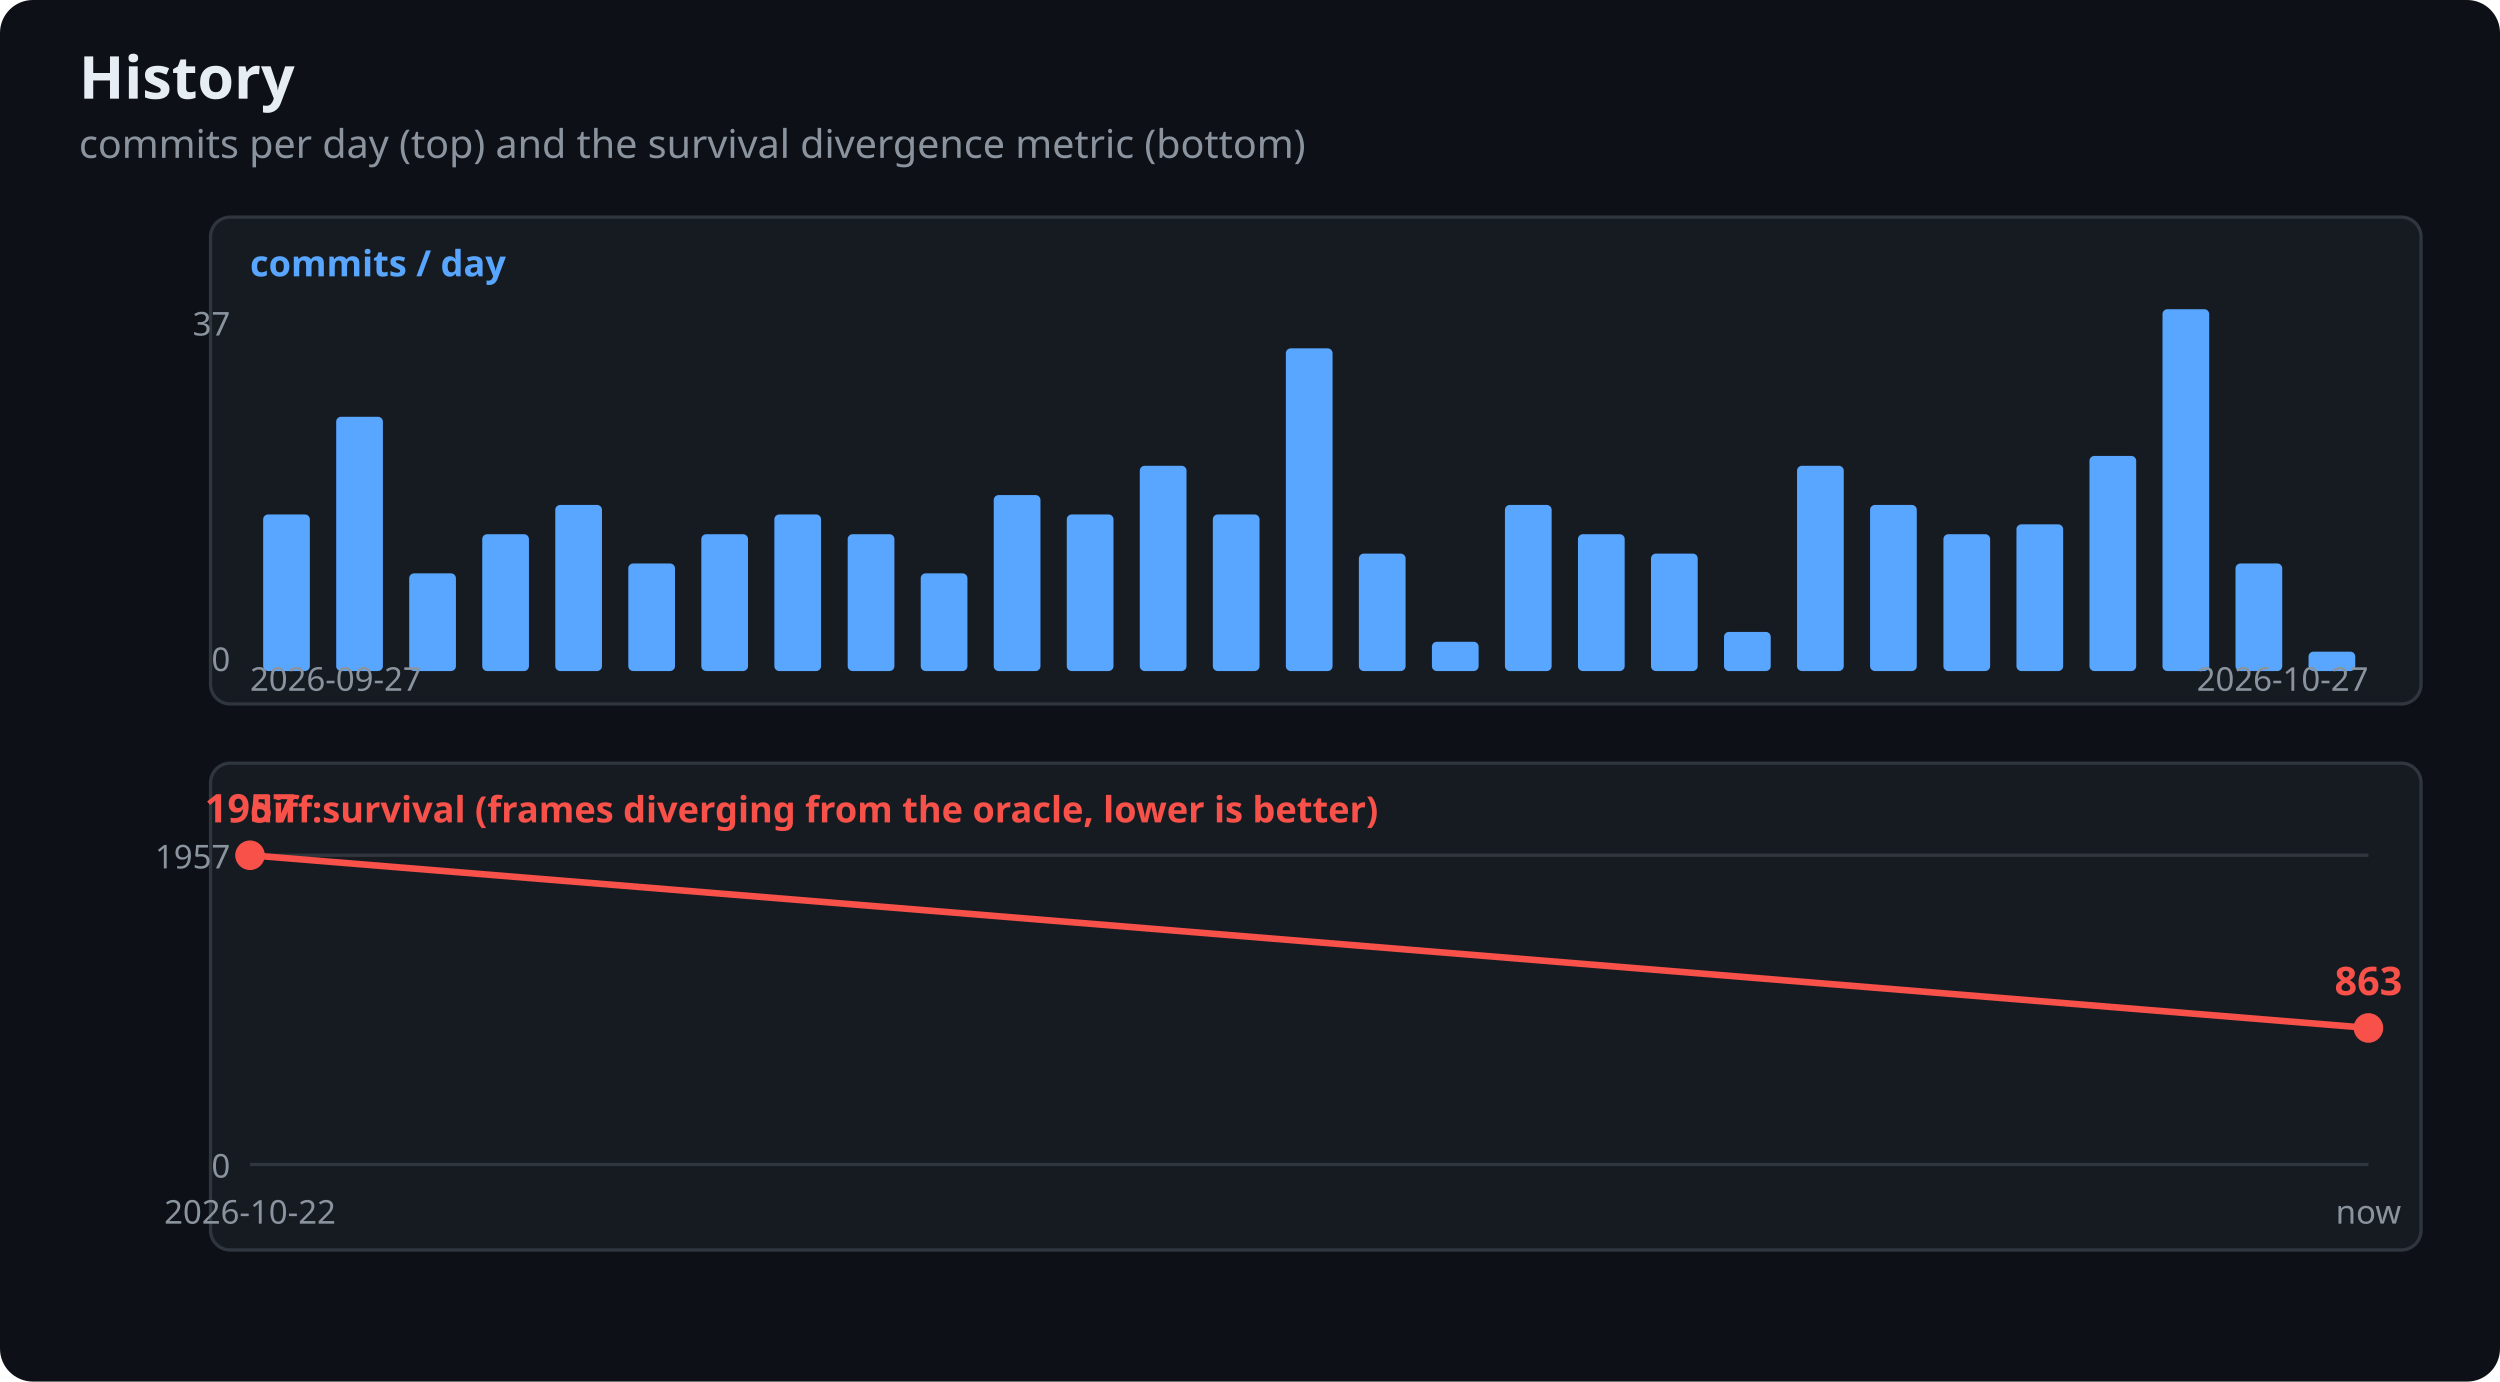
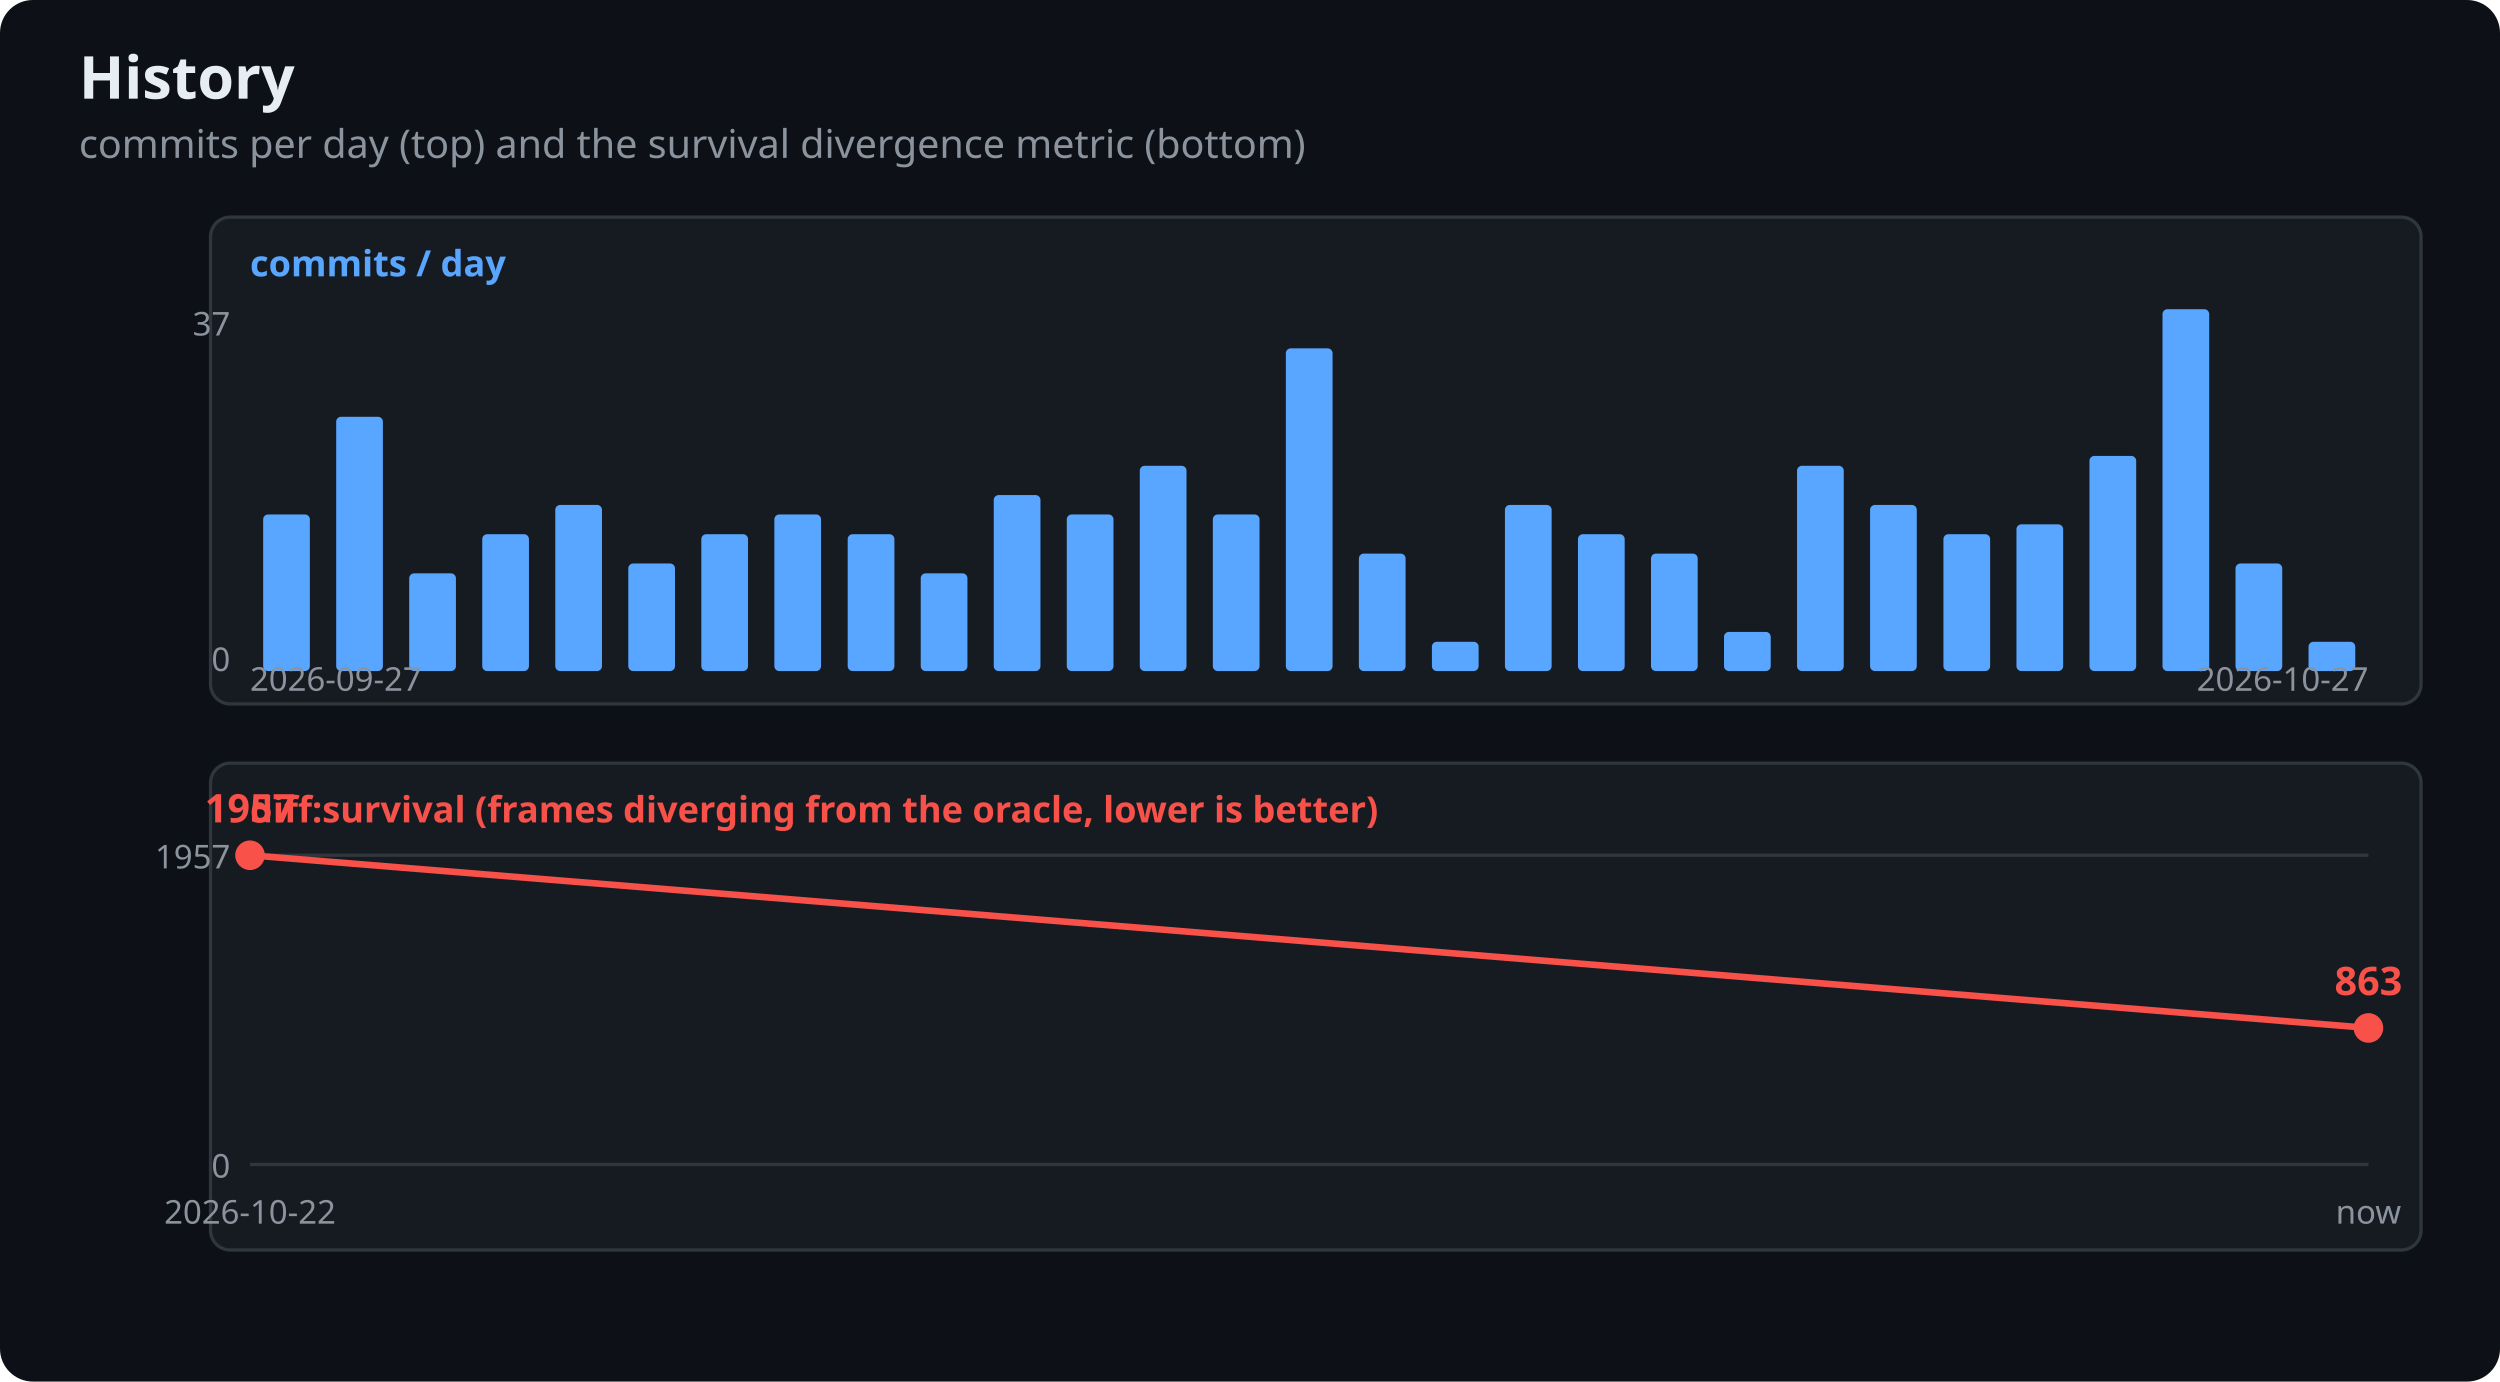
<svg xmlns="http://www.w3.org/2000/svg" width="760" height="420" viewBox="0 0 760 420" font-family="Segoe UI,Ubuntu,sans-serif">
  <rect width="760" height="420" rx="10" fill="#0d1117" />
  <text x="24" y="30" fill="#e6edf3" font-size="18" font-weight="600">History</text>
  <text x="24" y="48" fill="#8b949e" font-size="12">commits per day (top) and the survival divergence metric (bottom)</text>
  <rect x="64" y="66" width="672" height="148" fill="#161b22" stroke="#30363d" rx="6" />
  <text x="76" y="84" fill="#58a6ff" font-size="11" font-weight="600">commits / day</text>
  <rect x="80.0" y="156.4" width="14.2" height="47.6" fill="#58a6ff" rx="1.5" />
  <rect x="102.2" y="126.7" width="14.2" height="77.3" fill="#58a6ff" rx="1.5" />
  <rect x="124.4" y="174.3" width="14.2" height="29.7" fill="#58a6ff" rx="1.5" />
  <rect x="146.6" y="162.4" width="14.2" height="41.6" fill="#58a6ff" rx="1.5" />
  <rect x="168.8" y="153.5" width="14.2" height="50.5" fill="#58a6ff" rx="1.5" />
  <rect x="191.0" y="171.3" width="14.2" height="32.7" fill="#58a6ff" rx="1.5" />
  <rect x="213.2" y="162.4" width="14.2" height="41.6" fill="#58a6ff" rx="1.5" />
  <rect x="235.4" y="156.4" width="14.2" height="47.6" fill="#58a6ff" rx="1.5" />
  <rect x="257.7" y="162.4" width="14.2" height="41.6" fill="#58a6ff" rx="1.5" />
  <rect x="279.9" y="174.3" width="14.2" height="29.7" fill="#58a6ff" rx="1.5" />
  <rect x="302.1" y="150.5" width="14.2" height="53.5" fill="#58a6ff" rx="1.5" />
  <rect x="324.3" y="156.4" width="14.2" height="47.6" fill="#58a6ff" rx="1.5" />
  <rect x="346.5" y="141.6" width="14.2" height="62.4" fill="#58a6ff" rx="1.5" />
  <rect x="368.7" y="156.4" width="14.2" height="47.6" fill="#58a6ff" rx="1.5" />
  <rect x="390.9" y="105.9" width="14.2" height="98.1" fill="#58a6ff" rx="1.5" />
  <rect x="413.1" y="168.3" width="14.2" height="35.7" fill="#58a6ff" rx="1.5" />
  <rect x="435.3" y="195.1" width="14.2" height="8.9" fill="#58a6ff" rx="1.5" />
  <rect x="457.5" y="153.5" width="14.2" height="50.5" fill="#58a6ff" rx="1.5" />
  <rect x="479.7" y="162.4" width="14.2" height="41.6" fill="#58a6ff" rx="1.5" />
  <rect x="501.9" y="168.3" width="14.2" height="35.7" fill="#58a6ff" rx="1.5" />
  <rect x="524.1" y="192.1" width="14.2" height="11.9" fill="#58a6ff" rx="1.5" />
  <rect x="546.3" y="141.6" width="14.2" height="62.4" fill="#58a6ff" rx="1.5" />
  <rect x="568.5" y="153.5" width="14.2" height="50.5" fill="#58a6ff" rx="1.5" />
  <rect x="590.8" y="162.4" width="14.2" height="41.6" fill="#58a6ff" rx="1.5" />
  <rect x="613.0" y="159.4" width="14.2" height="44.6" fill="#58a6ff" rx="1.5" />
  <rect x="635.2" y="138.6" width="14.2" height="65.4" fill="#58a6ff" rx="1.5" />
  <rect x="657.4" y="94.0" width="14.2" height="110.0" fill="#58a6ff" rx="1.5" />
  <rect x="679.6" y="171.3" width="14.2" height="32.7" fill="#58a6ff" rx="1.5" />
-   <rect x="701.8" y="198.1" width="14.2" height="5.9" fill="#58a6ff" rx="1.5" />
+   <rect x="701.8" y="195.1" width="14.2" height="8.9" fill="#58a6ff" rx="1.5" />
  <text x="70" y="102" fill="#8b949e" font-size="10" text-anchor="end">37</text>
  <text x="70" y="204" fill="#8b949e" font-size="10" text-anchor="end">0</text>
  <text x="76" y="210" fill="#8b949e" font-size="10">2026-09-27</text>
  <text x="720" y="210" fill="#8b949e" font-size="10" text-anchor="end">2026-10-27</text>
  <rect x="64" y="232" width="672" height="148" fill="#161b22" stroke="#30363d" rx="6" />
  <text x="76" y="250" fill="#f85149" font-size="11" font-weight="600">diff:survival (frames diverging from the oracle, lower is better)</text>
  <line x1="76" y1="354.0" x2="720" y2="354.0" stroke="#30363d" stroke-width="1" />
  <text x="70" y="358.0" fill="#8b949e" font-size="10" text-anchor="end">0</text>
  <line x1="76" y1="260.0" x2="720" y2="260.0" stroke="#30363d" stroke-width="1" />
  <text x="70" y="264.0" fill="#8b949e" font-size="10" text-anchor="end">1957</text>
  <circle cx="76.0" cy="260.0" r="4.5" fill="#f85149" />
  <text x="76.0" y="250.0" fill="#f85149" font-size="12" font-weight="600" text-anchor="middle">1957</text>
  <text x="76.0" y="372" fill="#8b949e" font-size="10" text-anchor="middle">2026-10-22</text>
  <circle cx="720.0" cy="312.5" r="4.5" fill="#f85149" />
  <text x="720.0" y="302.5" fill="#f85149" font-size="12" font-weight="600" text-anchor="middle">863</text>
  <text x="720.0" y="372" fill="#8b949e" font-size="10" text-anchor="middle">now</text>
  <polyline points="76.0,260.0 720.0,312.5" fill="none" stroke="#f85149" stroke-width="2" />
</svg>
